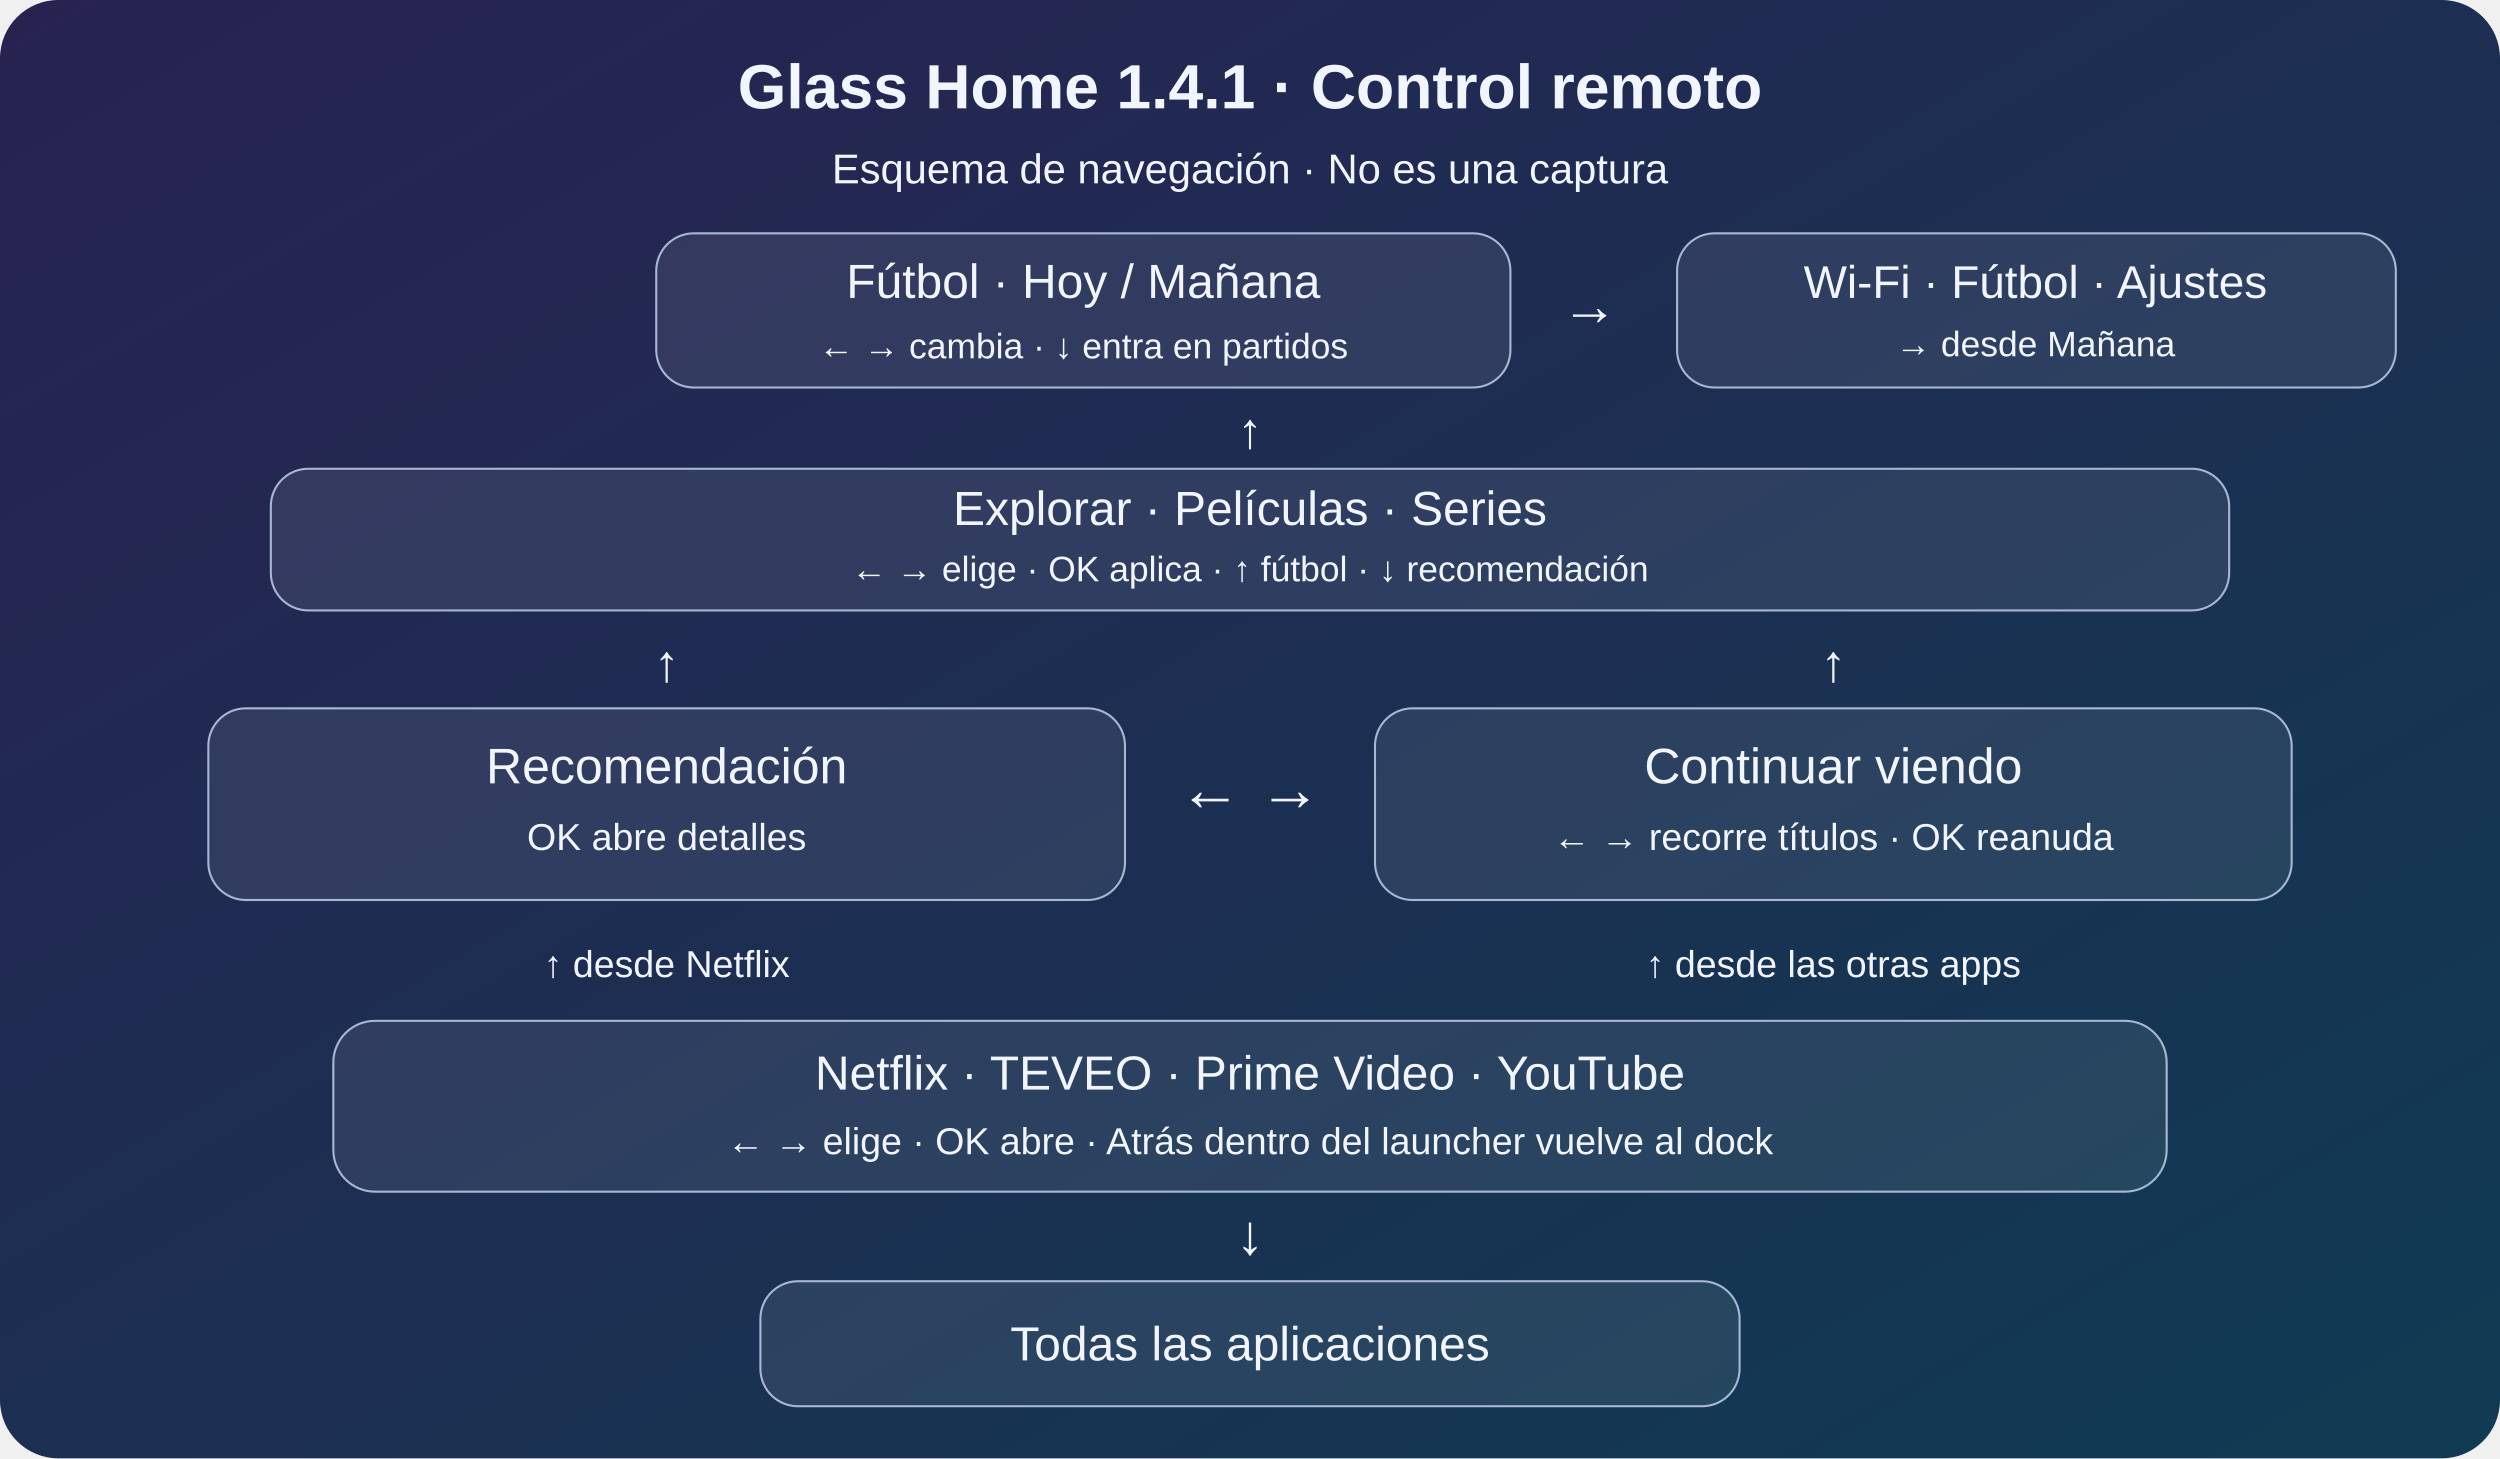
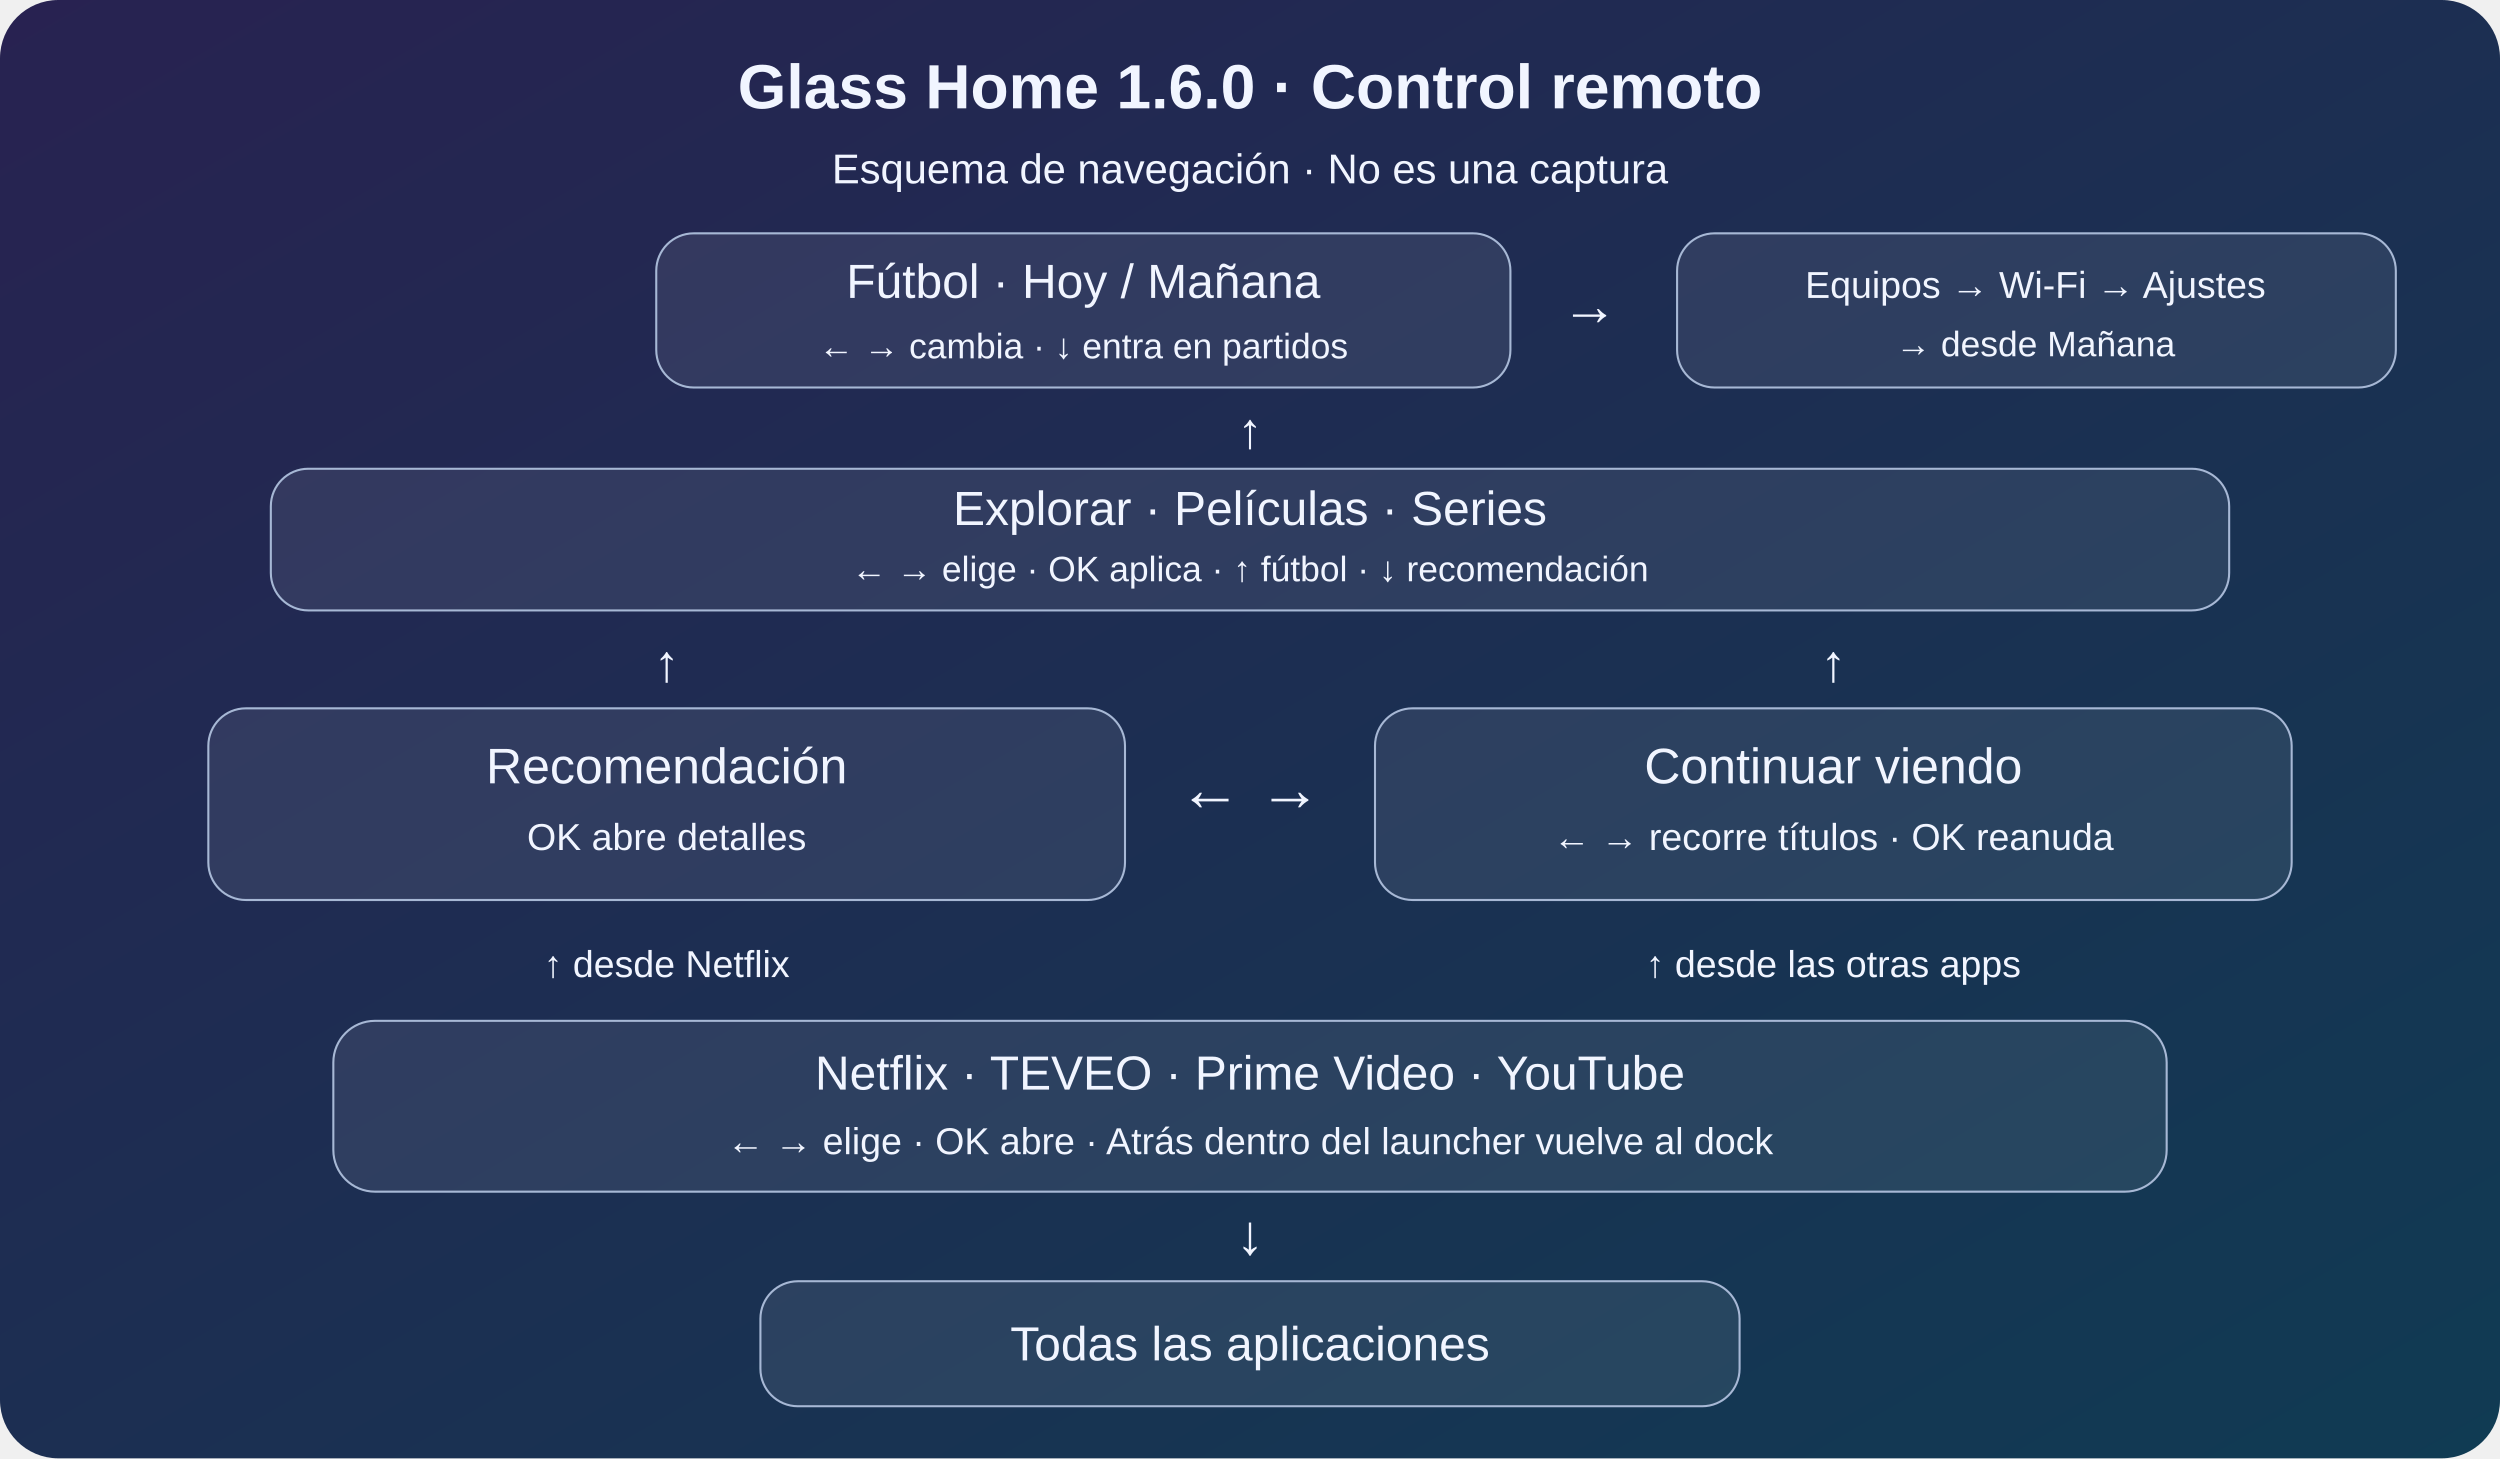
<svg xmlns="http://www.w3.org/2000/svg" width="1200" height="700" viewBox="0 0 1200 700" role="img" aria-labelledby="title desc">
  <defs>
    <linearGradient id="bg" x2="1" y2="1">
      <stop stop-color="#282251" />
      <stop offset="1" stop-color="#103b53" />
    </linearGradient>
  </defs>
  <rect width="1200" height="700" rx="28" fill="url(#bg)" />
  <g font-family="Arial,sans-serif" text-anchor="middle" fill="#f1f5ff">
-     <text x="600" y="52" font-size="30" font-weight="700">Glass Home 1.4.1 · Control remoto</text>
+     <text x="600" y="52" font-size="30" font-weight="700">Glass Home 1.6.0 · Control remoto</text>
    <text x="600" y="88" font-size="20">Esquema de navegación · No es una captura</text>
    <g fill="#ffffff" fill-opacity=".08" stroke="#a7b8d5">
      <rect x="315" y="112" width="410" height="74" rx="18" />
      <rect x="805" y="112" width="345" height="74" rx="18" />
      <rect x="130" y="225" width="940" height="68" rx="18" />
      <rect x="100" y="340" width="440" height="92" rx="18" />
      <rect x="660" y="340" width="440" height="92" rx="18" />
      <rect x="160" y="490" width="880" height="82" rx="20" />
      <rect x="365" y="615" width="470" height="60" rx="18" />
    </g>
    <text x="520" y="143" font-size="23">Fútbol · Hoy / Mañana</text>
    <text x="520" y="172" font-size="17">← → cambia · ↓ entra en partidos</text>
-     <text x="977" y="143" font-size="22">Wi-Fi · Fútbol · Ajustes</text>
+     <text x="977" y="143" font-size="18">Equipos → Wi-Fi → Ajustes</text>
    <text x="977" y="171" font-size="17">→ desde Mañana</text>
    <text x="763" y="156" font-size="27">→</text>
    <text x="600" y="215" font-size="24">↑</text>
    <text x="600" y="252" font-size="23">Explorar · Películas · Series</text>
    <text x="600" y="279" font-size="17">← → elige · OK aplica · ↑ fútbol · ↓ recomendación</text>
    <text x="320" y="327" font-size="25">↑</text>
    <text x="880" y="327" font-size="25">↑</text>
    <text x="320" y="376" font-size="24">Recomendación</text>
    <text x="320" y="408" font-size="18">OK abre detalles</text>
    <text x="880" y="376" font-size="24">Continuar viendo</text>
    <text x="880" y="408" font-size="18">← → recorre títulos · OK reanuda</text>
    <text x="600" y="389" font-size="30">← →</text>
    <text x="320" y="469" font-size="18">↑ desde Netflix</text>
    <text x="880" y="469" font-size="18">↑ desde las otras apps</text>
    <text x="600" y="523" font-size="23">Netflix · TEVEO · Prime Video · YouTube</text>
    <text x="600" y="554" font-size="18">← → elige · OK abre · Atrás dentro del launcher vuelve al dock</text>
    <text x="600" y="602" font-size="27">↓</text>
    <text x="600" y="653" font-size="23">Todas las aplicaciones</text>
  </g>
</svg>
